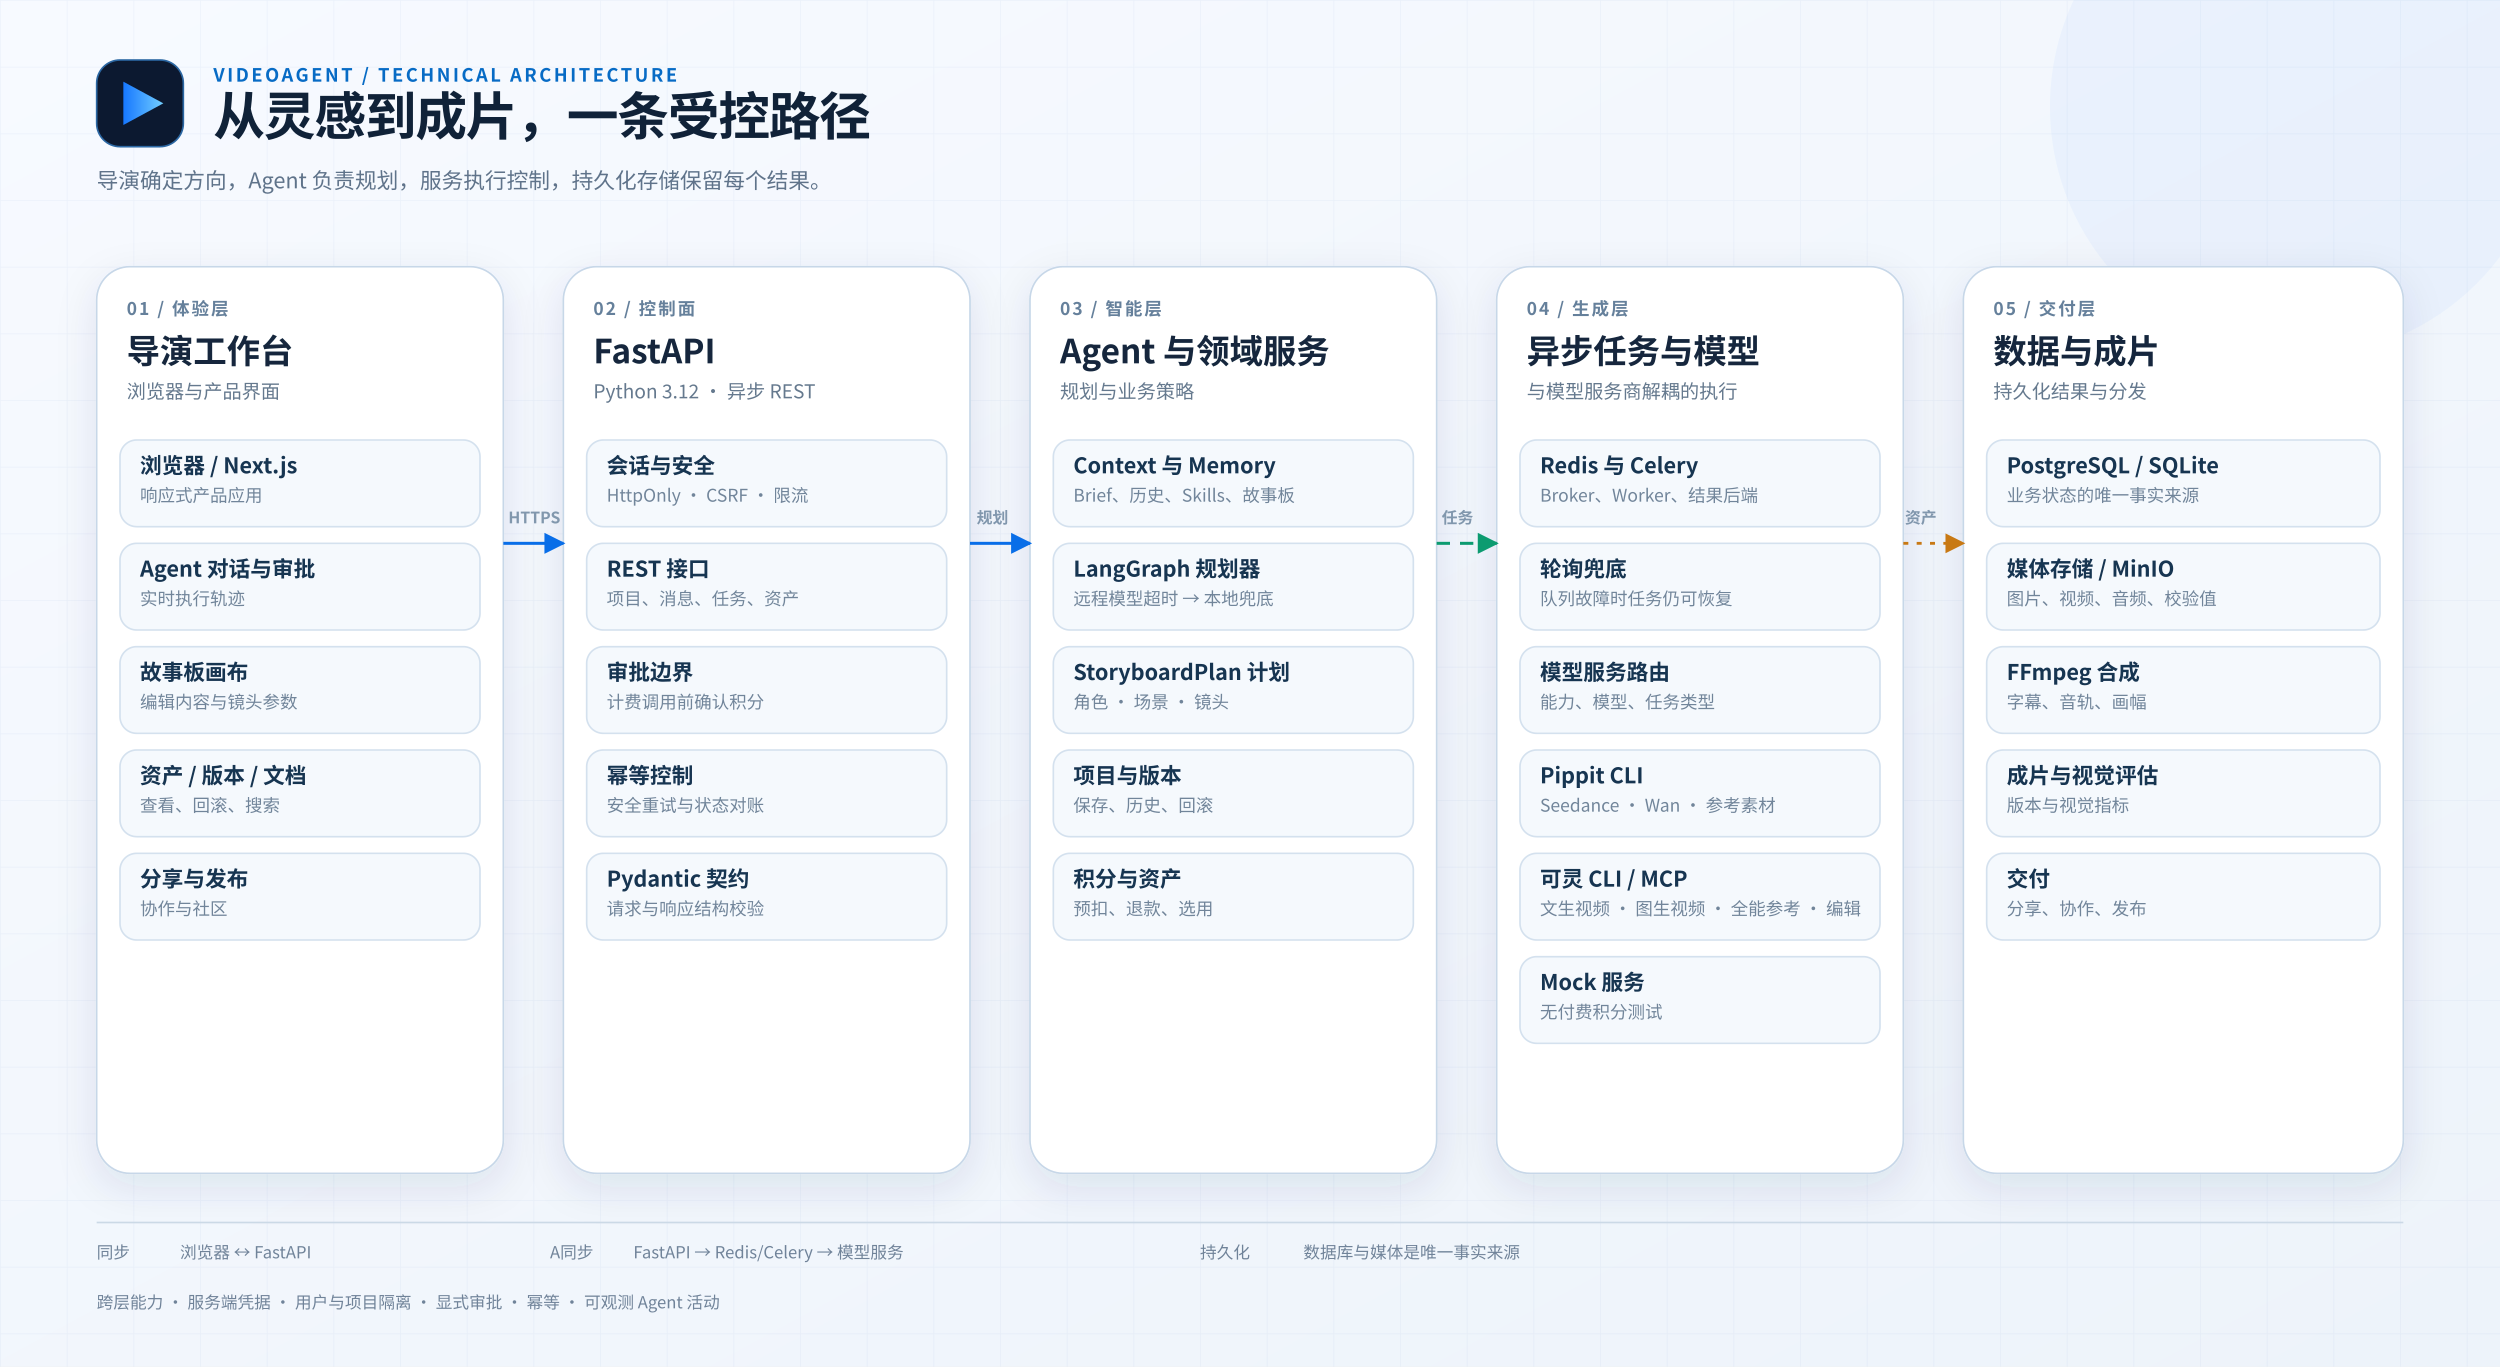
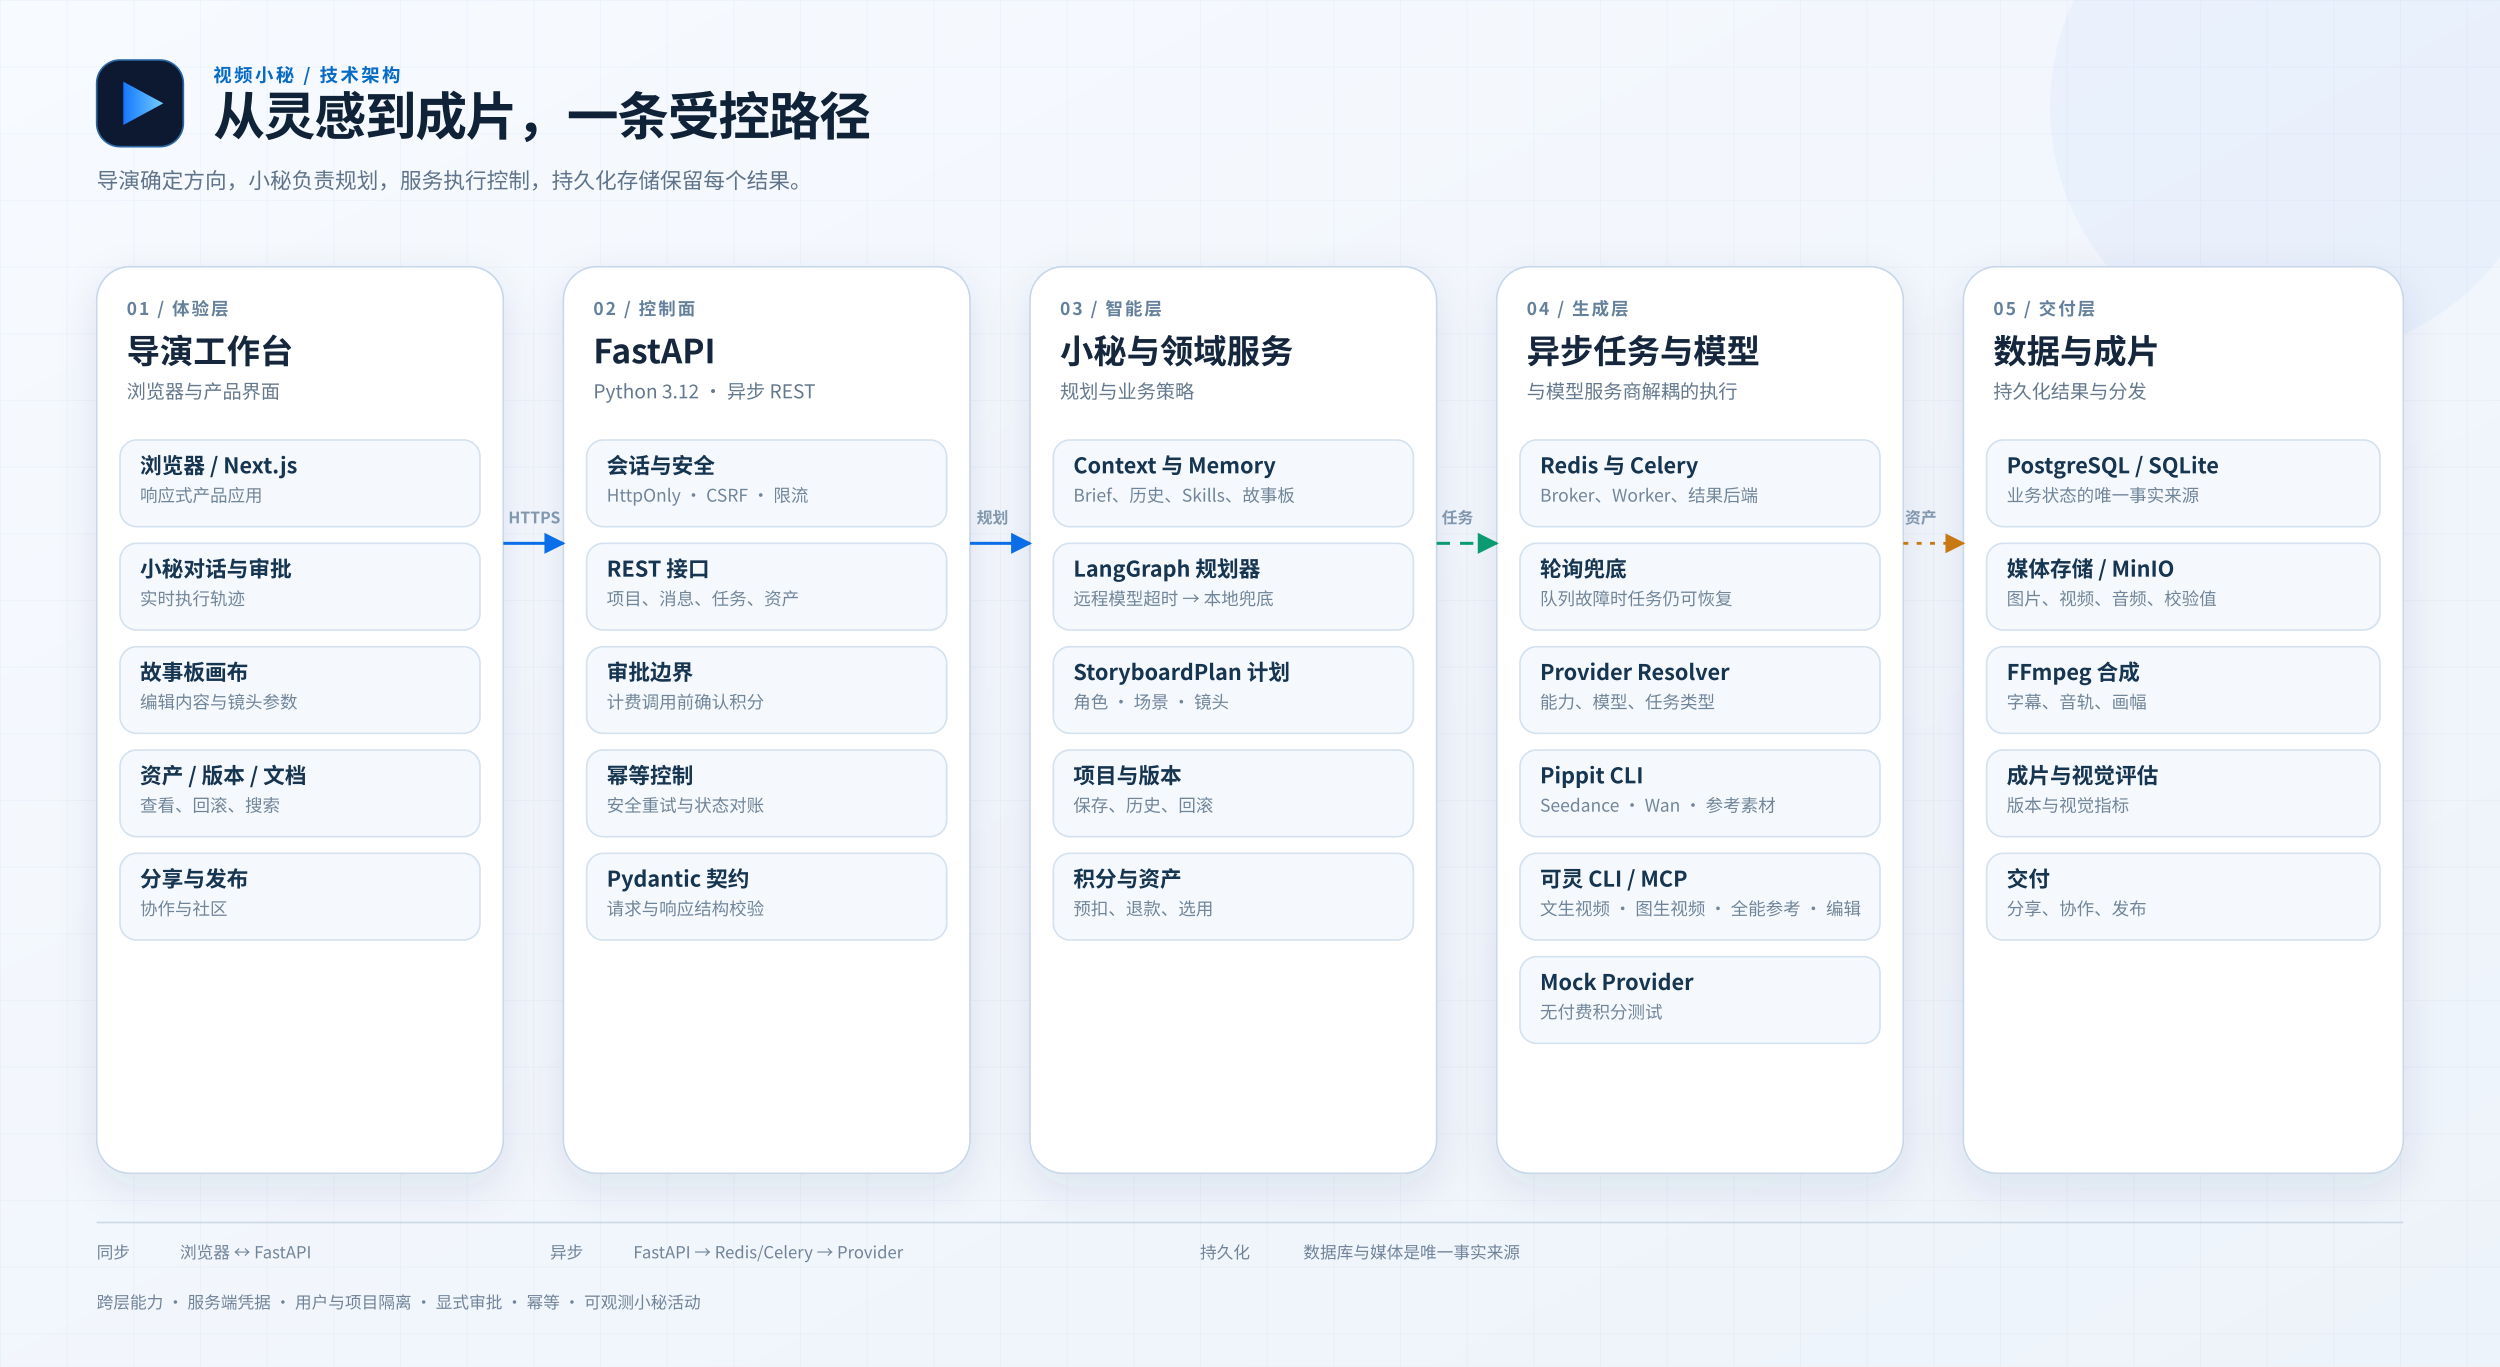
<svg xmlns="http://www.w3.org/2000/svg" width="1500" height="820" viewBox="0 0 1500 820" role="img" aria-labelledby="title desc">
  <defs>
    <linearGradient id="bg" x1="0" y1="0" x2="1" y2="1">
      <stop offset="0" stop-color="#f7faff" />
      <stop offset="1" stop-color="#edf3fa" />
    </linearGradient>
    <linearGradient id="logo" x1="0" y1="0" x2="1" y2="0">
      <stop offset="0" stop-color="#1677ff" />
      <stop offset="1" stop-color="#72ceff" />
    </linearGradient>
    <pattern id="grid" width="40" height="40" patternUnits="userSpaceOnUse">
      <path d="M40 0H0V40" fill="none" stroke="#235f9e" stroke-opacity=".045" />
    </pattern>
    <filter id="shadow" x="-15%" y="-15%" width="130%" height="140%">
      <feDropShadow dx="0" dy="8" stdDeviation="12" flood-color="#24405e" flood-opacity=".10" />
    </filter>
    <marker id="blue" viewBox="0 0 10 10" refX="9" refY="5" markerWidth="7" markerHeight="7" orient="auto">
      <path d="M0 0L10 5L0 10Z" fill="#096ee8" />
    </marker>
    <marker id="green" viewBox="0 0 10 10" refX="9" refY="5" markerWidth="7" markerHeight="7" orient="auto">
      <path d="M0 0L10 5L0 10Z" fill="#0c9b70" />
    </marker>
    <marker id="amber" viewBox="0 0 10 10" refX="9" refY="5" markerWidth="7" markerHeight="7" orient="auto">
      <path d="M0 0L10 5L0 10Z" fill="#c87914" />
    </marker>
    <style>
      text { font-family: "Microsoft YaHei", "PingFang SC", "Noto Sans CJK SC", Manrope, sans-serif; }
      .brand { fill:#102238; font-size:31px; font-weight:700; letter-spacing:-.7px; }
      .kicker { fill:#076bc5; font-size:11px; font-weight:700; letter-spacing:1.5px; }
      .subtitle { fill:#5f738a; font-size:13px; }
      .step { fill:#65809b; font-size:10.5px; font-weight:700; letter-spacing:1.2px; }
      .column { fill:#14283e; font-size:20px; font-weight:700; }
      .column-sub { fill:#65798e; font-size:11.5px; }
      .chip { fill:#f5f9fd; stroke:#d4e1ee; }
      .chip-title { fill:#173451; font-size:13px; font-weight:650; }
      .chip-copy { fill:#71859a; font-size:10.5px; }
      .card { fill:#ffffff; stroke:#c7d7e8; }
      .flow { fill:none; stroke:#096ee8; stroke-width:1.8; marker-end:url(#blue); }
      .flow-async { fill:none; stroke:#0c9b70; stroke-width:1.8; stroke-dasharray:8 6; marker-end:url(#green); }
      .flow-data { fill:none; stroke:#c87914; stroke-width:1.7; stroke-dasharray:3 5; marker-end:url(#amber); }
      .flow-label { fill:#8197ad; font-size:9.5px; font-weight:600; }
      .footer { fill:#708399; font-size:10px; }
    </style>
  </defs>
  <rect width="1500" height="820" fill="url(#bg)" />
  <rect width="1500" height="820" fill="url(#grid)" />
  <circle cx="1380" cy="64" r="150" fill="#1677ff" opacity=".045" />
  <g transform="translate(58 36)">
    <rect width="52" height="52" rx="14" fill="#0c1930" stroke="#2b67a3" />
    <path d="M16 13L40 26L16 39Z" fill="url(#logo)" />
-     <text x="70" y="13" class="kicker">VIDEOAGENT / TECHNICAL ARCHITECTURE</text>
+     <text x="70" y="13" class="kicker">视频小秘 / 技术架构</text>
    <text x="70" y="45" class="brand">从灵感到成片，一条受控路径</text>
-     <text x="0" y="77" class="subtitle">导演确定方向，Agent 负责规划，服务执行控制，持久化存储保留每个结果。</text>
+     <text x="0" y="77" class="subtitle">导演确定方向，小秘负责规划，服务执行控制，持久化存储保留每个结果。</text>
  </g>
  <g transform="translate(58 160)" filter="url(#shadow)">
    <rect width="244" height="544" rx="20" class="card" />
    <text x="18" y="29" class="step">01 / 体验层</text>
    <text x="18" y="58" class="column">导演工作台</text>
    <text x="18" y="79" class="column-sub">浏览器与产品界面</text>
    <g transform="translate(14 104)">
      <rect width="216" height="52" rx="10" class="chip" />
      <text x="12" y="20" class="chip-title">浏览器 / Next.js</text>
      <text x="12" y="37" class="chip-copy">响应式产品应用</text>
      <rect y="62" width="216" height="52" rx="10" class="chip" />
-       <text x="12" y="82" class="chip-title">Agent 对话与审批</text>
+       <text x="12" y="82" class="chip-title">小秘对话与审批</text>
      <text x="12" y="99" class="chip-copy">实时执行轨迹</text>
      <rect y="124" width="216" height="52" rx="10" class="chip" />
      <text x="12" y="144" class="chip-title">故事板画布</text>
      <text x="12" y="161" class="chip-copy">编辑内容与镜头参数</text>
      <rect y="186" width="216" height="52" rx="10" class="chip" />
      <text x="12" y="206" class="chip-title">资产 / 版本 / 文档</text>
      <text x="12" y="223" class="chip-copy">查看、回滚、搜索</text>
      <rect y="248" width="216" height="52" rx="10" class="chip" />
      <text x="12" y="268" class="chip-title">分享与发布</text>
      <text x="12" y="285" class="chip-copy">协作与社区</text>
    </g>
  </g>
  <g transform="translate(338 160)" filter="url(#shadow)">
    <rect width="244" height="544" rx="20" class="card" />
    <text x="18" y="29" class="step">02 / 控制面</text>
    <text x="18" y="58" class="column">FastAPI</text>
    <text x="18" y="79" class="column-sub">Python 3.12 · 异步 REST</text>
    <g transform="translate(14 104)">
      <rect width="216" height="52" rx="10" class="chip" />
      <text x="12" y="20" class="chip-title">会话与安全</text>
      <text x="12" y="37" class="chip-copy">HttpOnly · CSRF · 限流</text>
      <rect y="62" width="216" height="52" rx="10" class="chip" />
      <text x="12" y="82" class="chip-title">REST 接口</text>
      <text x="12" y="99" class="chip-copy">项目、消息、任务、资产</text>
      <rect y="124" width="216" height="52" rx="10" class="chip" />
      <text x="12" y="144" class="chip-title">审批边界</text>
      <text x="12" y="161" class="chip-copy">计费调用前确认积分</text>
      <rect y="186" width="216" height="52" rx="10" class="chip" />
      <text x="12" y="206" class="chip-title">幂等控制</text>
      <text x="12" y="223" class="chip-copy">安全重试与状态对账</text>
      <rect y="248" width="216" height="52" rx="10" class="chip" />
      <text x="12" y="268" class="chip-title">Pydantic 契约</text>
      <text x="12" y="285" class="chip-copy">请求与响应结构校验</text>
    </g>
  </g>
  <g transform="translate(618 160)" filter="url(#shadow)">
    <rect width="244" height="544" rx="20" class="card" stroke="#2b6ca6" />
    <text x="18" y="29" class="step">03 / 智能层</text>
-     <text x="18" y="58" class="column">Agent 与领域服务</text>
+     <text x="18" y="58" class="column">小秘与领域服务</text>
    <text x="18" y="79" class="column-sub">规划与业务策略</text>
    <g transform="translate(14 104)">
      <rect width="216" height="52" rx="10" class="chip" />
      <text x="12" y="20" class="chip-title">Context 与 Memory</text>
      <text x="12" y="37" class="chip-copy">Brief、历史、Skills、故事板</text>
      <rect y="62" width="216" height="52" rx="10" class="chip" />
      <text x="12" y="82" class="chip-title">LangGraph 规划器</text>
      <text x="12" y="99" class="chip-copy">远程模型超时 → 本地兜底</text>
      <rect y="124" width="216" height="52" rx="10" class="chip" />
      <text x="12" y="144" class="chip-title">StoryboardPlan 计划</text>
      <text x="12" y="161" class="chip-copy">角色 · 场景 · 镜头</text>
      <rect y="186" width="216" height="52" rx="10" class="chip" />
      <text x="12" y="206" class="chip-title">项目与版本</text>
      <text x="12" y="223" class="chip-copy">保存、历史、回滚</text>
      <rect y="248" width="216" height="52" rx="10" class="chip" />
      <text x="12" y="268" class="chip-title">积分与资产</text>
      <text x="12" y="285" class="chip-copy">预扣、退款、选用</text>
    </g>
  </g>
  <g transform="translate(898 160)" filter="url(#shadow)">
    <rect width="244" height="544" rx="20" class="card" stroke="#28735a" />
    <text x="18" y="29" class="step" fill="#0c9b70">04 / 生成层</text>
    <text x="18" y="58" class="column">异步任务与模型</text>
    <text x="18" y="79" class="column-sub">与模型服务商解耦的执行</text>
    <g transform="translate(14 104)">
      <rect width="216" height="52" rx="10" class="chip" />
      <text x="12" y="20" class="chip-title">Redis 与 Celery</text>
      <text x="12" y="37" class="chip-copy">Broker、Worker、结果后端</text>
      <rect y="62" width="216" height="52" rx="10" class="chip" />
      <text x="12" y="82" class="chip-title">轮询兜底</text>
      <text x="12" y="99" class="chip-copy">队列故障时任务仍可恢复</text>
      <rect y="124" width="216" height="52" rx="10" class="chip" />
-       <text x="12" y="144" class="chip-title">模型服务路由</text>
+       <text x="12" y="144" class="chip-title">Provider Resolver</text>
      <text x="12" y="161" class="chip-copy">能力、模型、任务类型</text>
      <rect y="186" width="216" height="52" rx="10" class="chip" />
      <text x="12" y="206" class="chip-title">Pippit CLI</text>
      <text x="12" y="223" class="chip-copy">Seedance · Wan · 参考素材</text>
      <rect y="248" width="216" height="52" rx="10" class="chip" />
      <text x="12" y="268" class="chip-title">可灵 CLI / MCP</text>
      <text x="12" y="285" class="chip-copy">文生视频 · 图生视频 · 全能参考 · 编辑</text>
      <rect y="310" width="216" height="52" rx="10" class="chip" />
-       <text x="12" y="330" class="chip-title">Mock 服务</text>
+       <text x="12" y="330" class="chip-title">Mock Provider</text>
      <text x="12" y="347" class="chip-copy">无付费积分测试</text>
    </g>
  </g>
  <g transform="translate(1178 160)" filter="url(#shadow)">
    <rect width="264" height="544" rx="20" class="card" stroke="#8e5c26" />
    <text x="18" y="29" class="step" fill="#c87914">05 / 交付层</text>
    <text x="18" y="58" class="column">数据与成片</text>
    <text x="18" y="79" class="column-sub">持久化结果与分发</text>
    <g transform="translate(14 104)">
      <rect width="236" height="52" rx="10" class="chip" />
      <text x="12" y="20" class="chip-title">PostgreSQL / SQLite</text>
      <text x="12" y="37" class="chip-copy">业务状态的唯一事实来源</text>
      <rect y="62" width="236" height="52" rx="10" class="chip" />
      <text x="12" y="82" class="chip-title">媒体存储 / MinIO</text>
      <text x="12" y="99" class="chip-copy">图片、视频、音频、校验值</text>
      <rect y="124" width="236" height="52" rx="10" class="chip" />
      <text x="12" y="144" class="chip-title">FFmpeg 合成</text>
      <text x="12" y="161" class="chip-copy">字幕、音轨、画幅</text>
      <rect y="186" width="236" height="52" rx="10" class="chip" />
      <text x="12" y="206" class="chip-title">成片与视觉评估</text>
      <text x="12" y="223" class="chip-copy">版本与视觉指标</text>
      <rect y="248" width="236" height="52" rx="10" class="chip" />
      <text x="12" y="268" class="chip-title">交付</text>
      <text x="12" y="285" class="chip-copy">分享、协作、发布</text>
    </g>
  </g>
  <path d="M302 326H338" class="flow" />
  <path d="M582 326H618" class="flow" />
  <path d="M862 326H898" class="flow-async" />
  <path d="M1142 326H1178" class="flow-data" />
  <text x="305" y="314" class="flow-label">HTTPS</text>
  <text x="586" y="314" class="flow-label">规划</text>
  <text x="865" y="314" class="flow-label">任务</text>
  <text x="1143" y="314" class="flow-label">资产</text>
  <rect x="58" y="733" width="1384" height="1" fill="#cbd9e6" />
  <text x="58" y="755" class="footer">同步</text>
  <text x="108" y="755" class="footer">浏览器 ↔ FastAPI</text>
-   <text x="330" y="755" class="footer">A同步</text>
-   <text x="380" y="755" class="footer">FastAPI → Redis/Celery → 模型服务</text>
+   <text x="330" y="755" class="footer">异步</text>
+   <text x="380" y="755" class="footer">FastAPI → Redis/Celery → Provider</text>
  <text x="720" y="755" class="footer">持久化</text>
  <text x="782" y="755" class="footer">数据库与媒体是唯一事实来源</text>
-   <text x="58" y="785" class="footer">跨层能力  ·  服务端凭据  ·  用户与项目隔离  ·  显式审批  ·  幂等  ·  可观测 Agent 活动</text>
+   <text x="58" y="785" class="footer">跨层能力  ·  服务端凭据  ·  用户与项目隔离  ·  显式审批  ·  幂等  ·  可观测小秘活动</text>
</svg>
